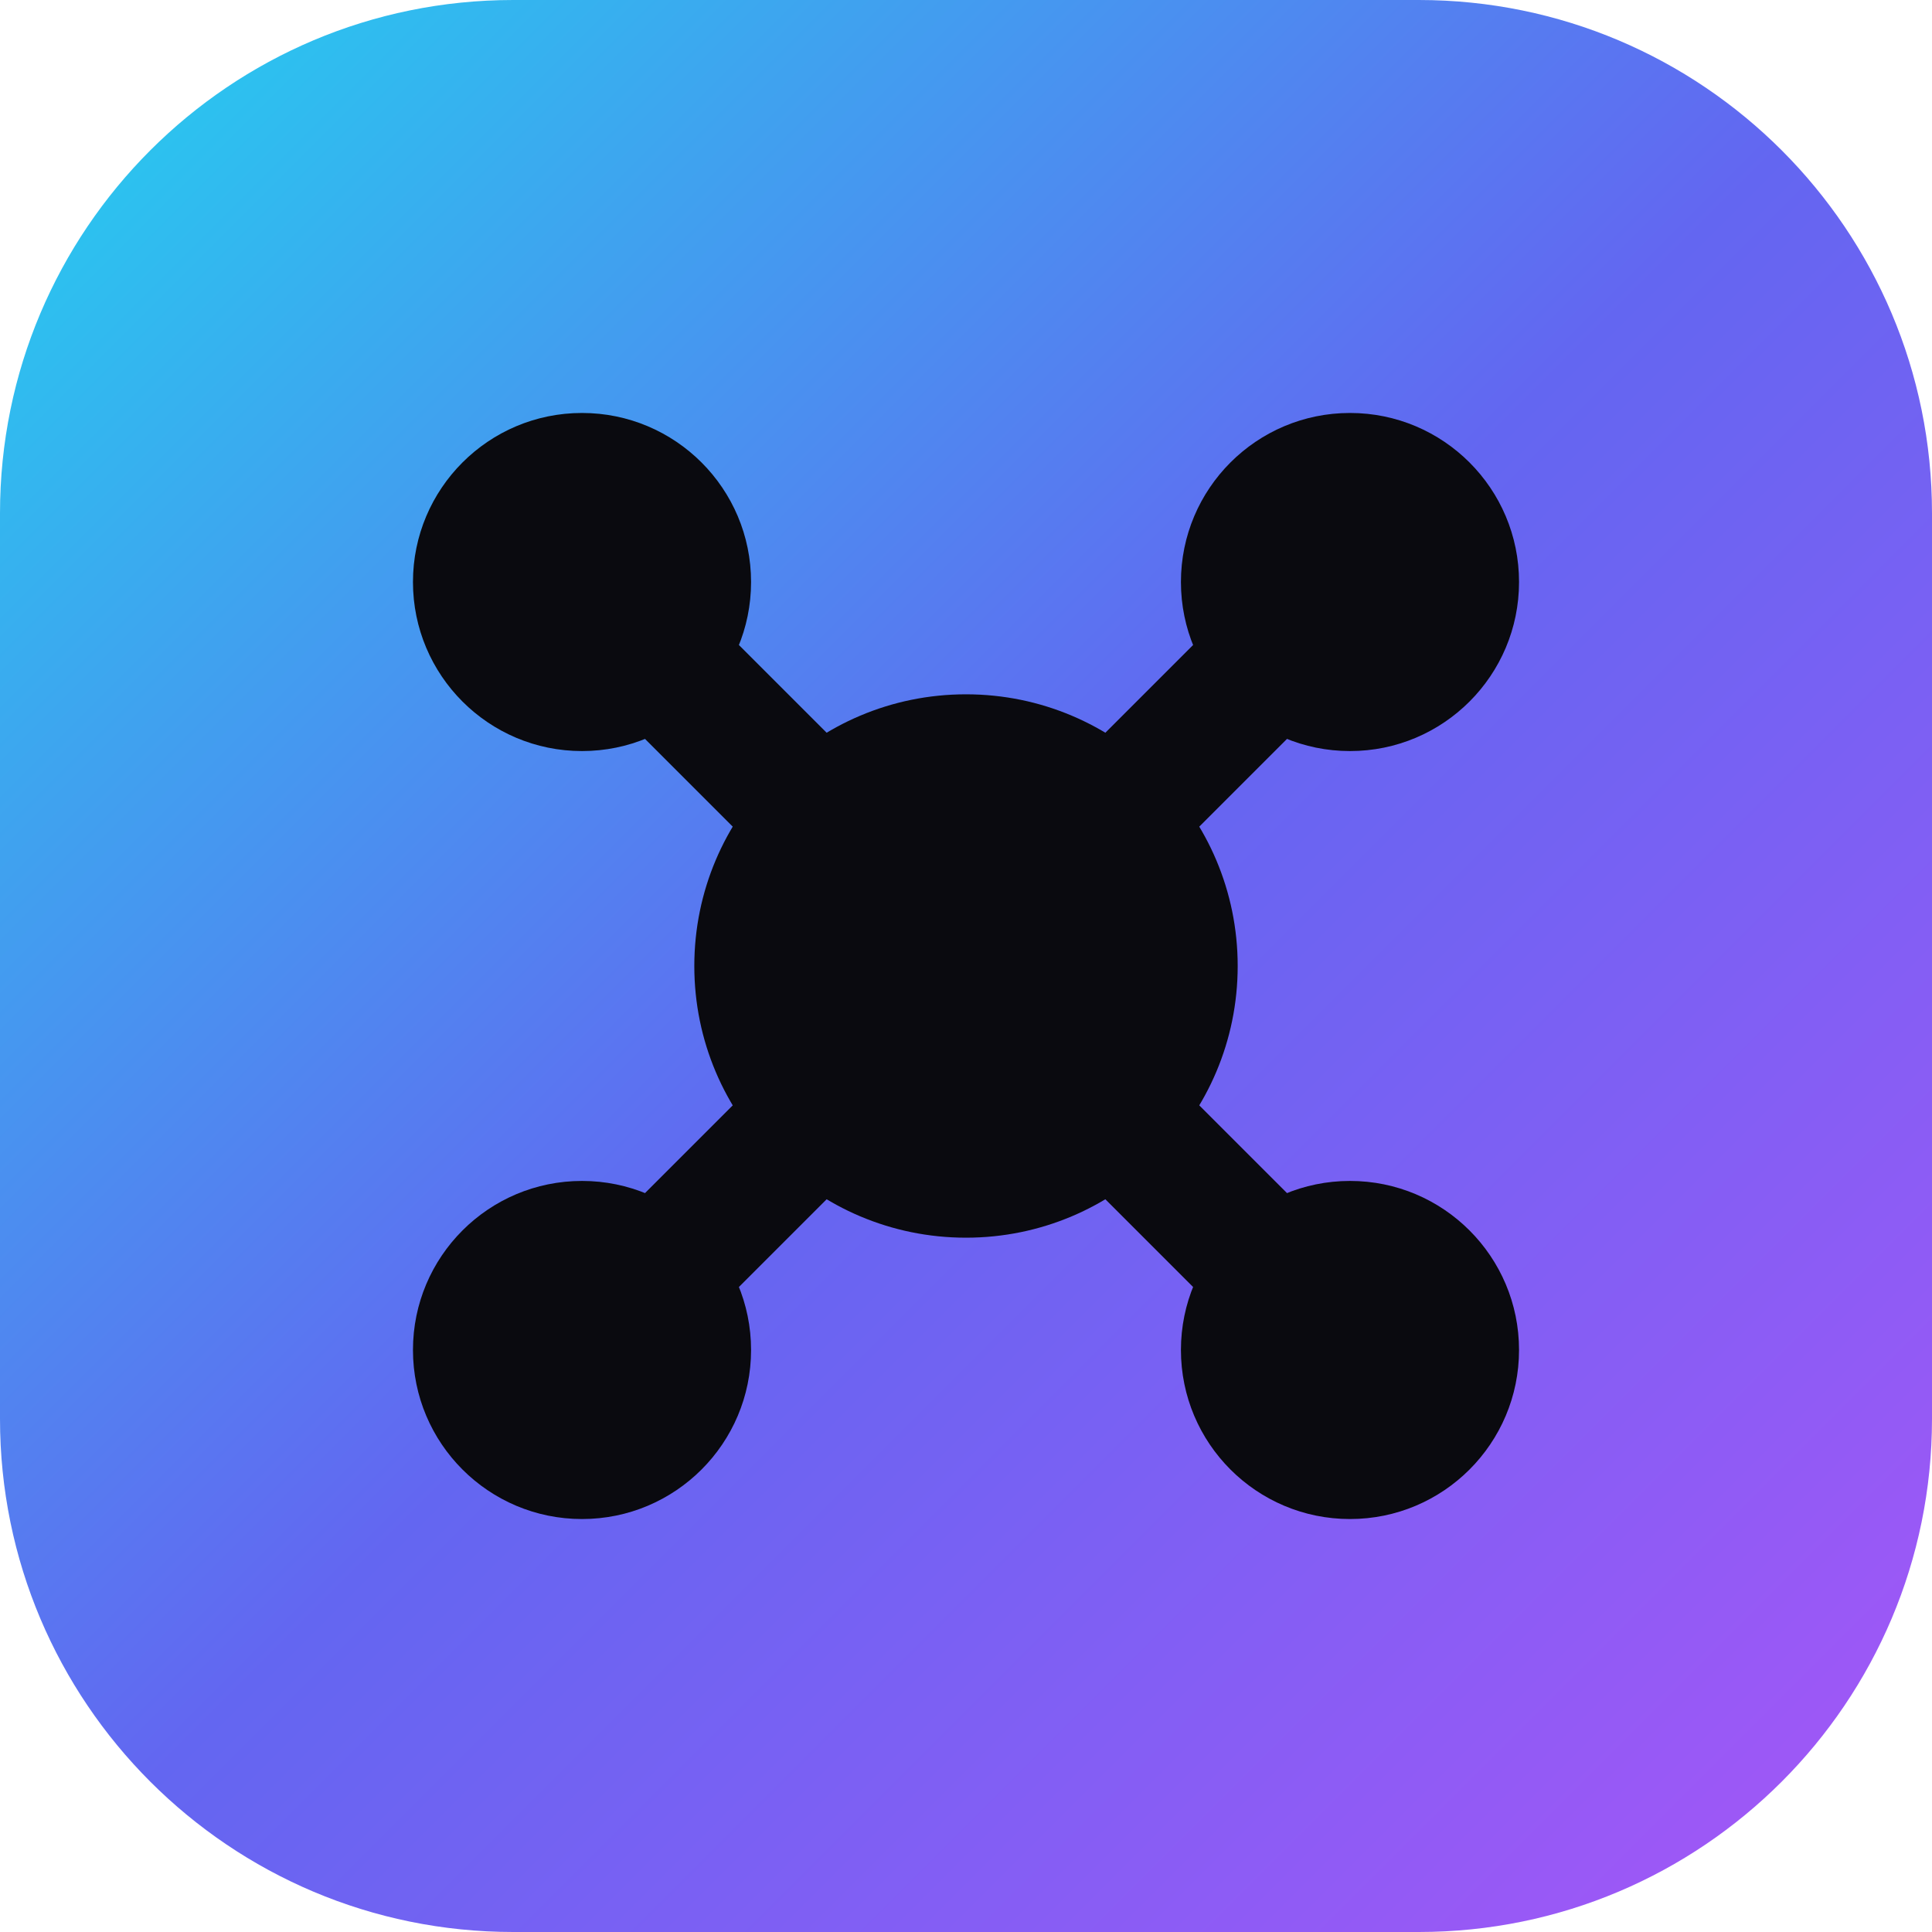
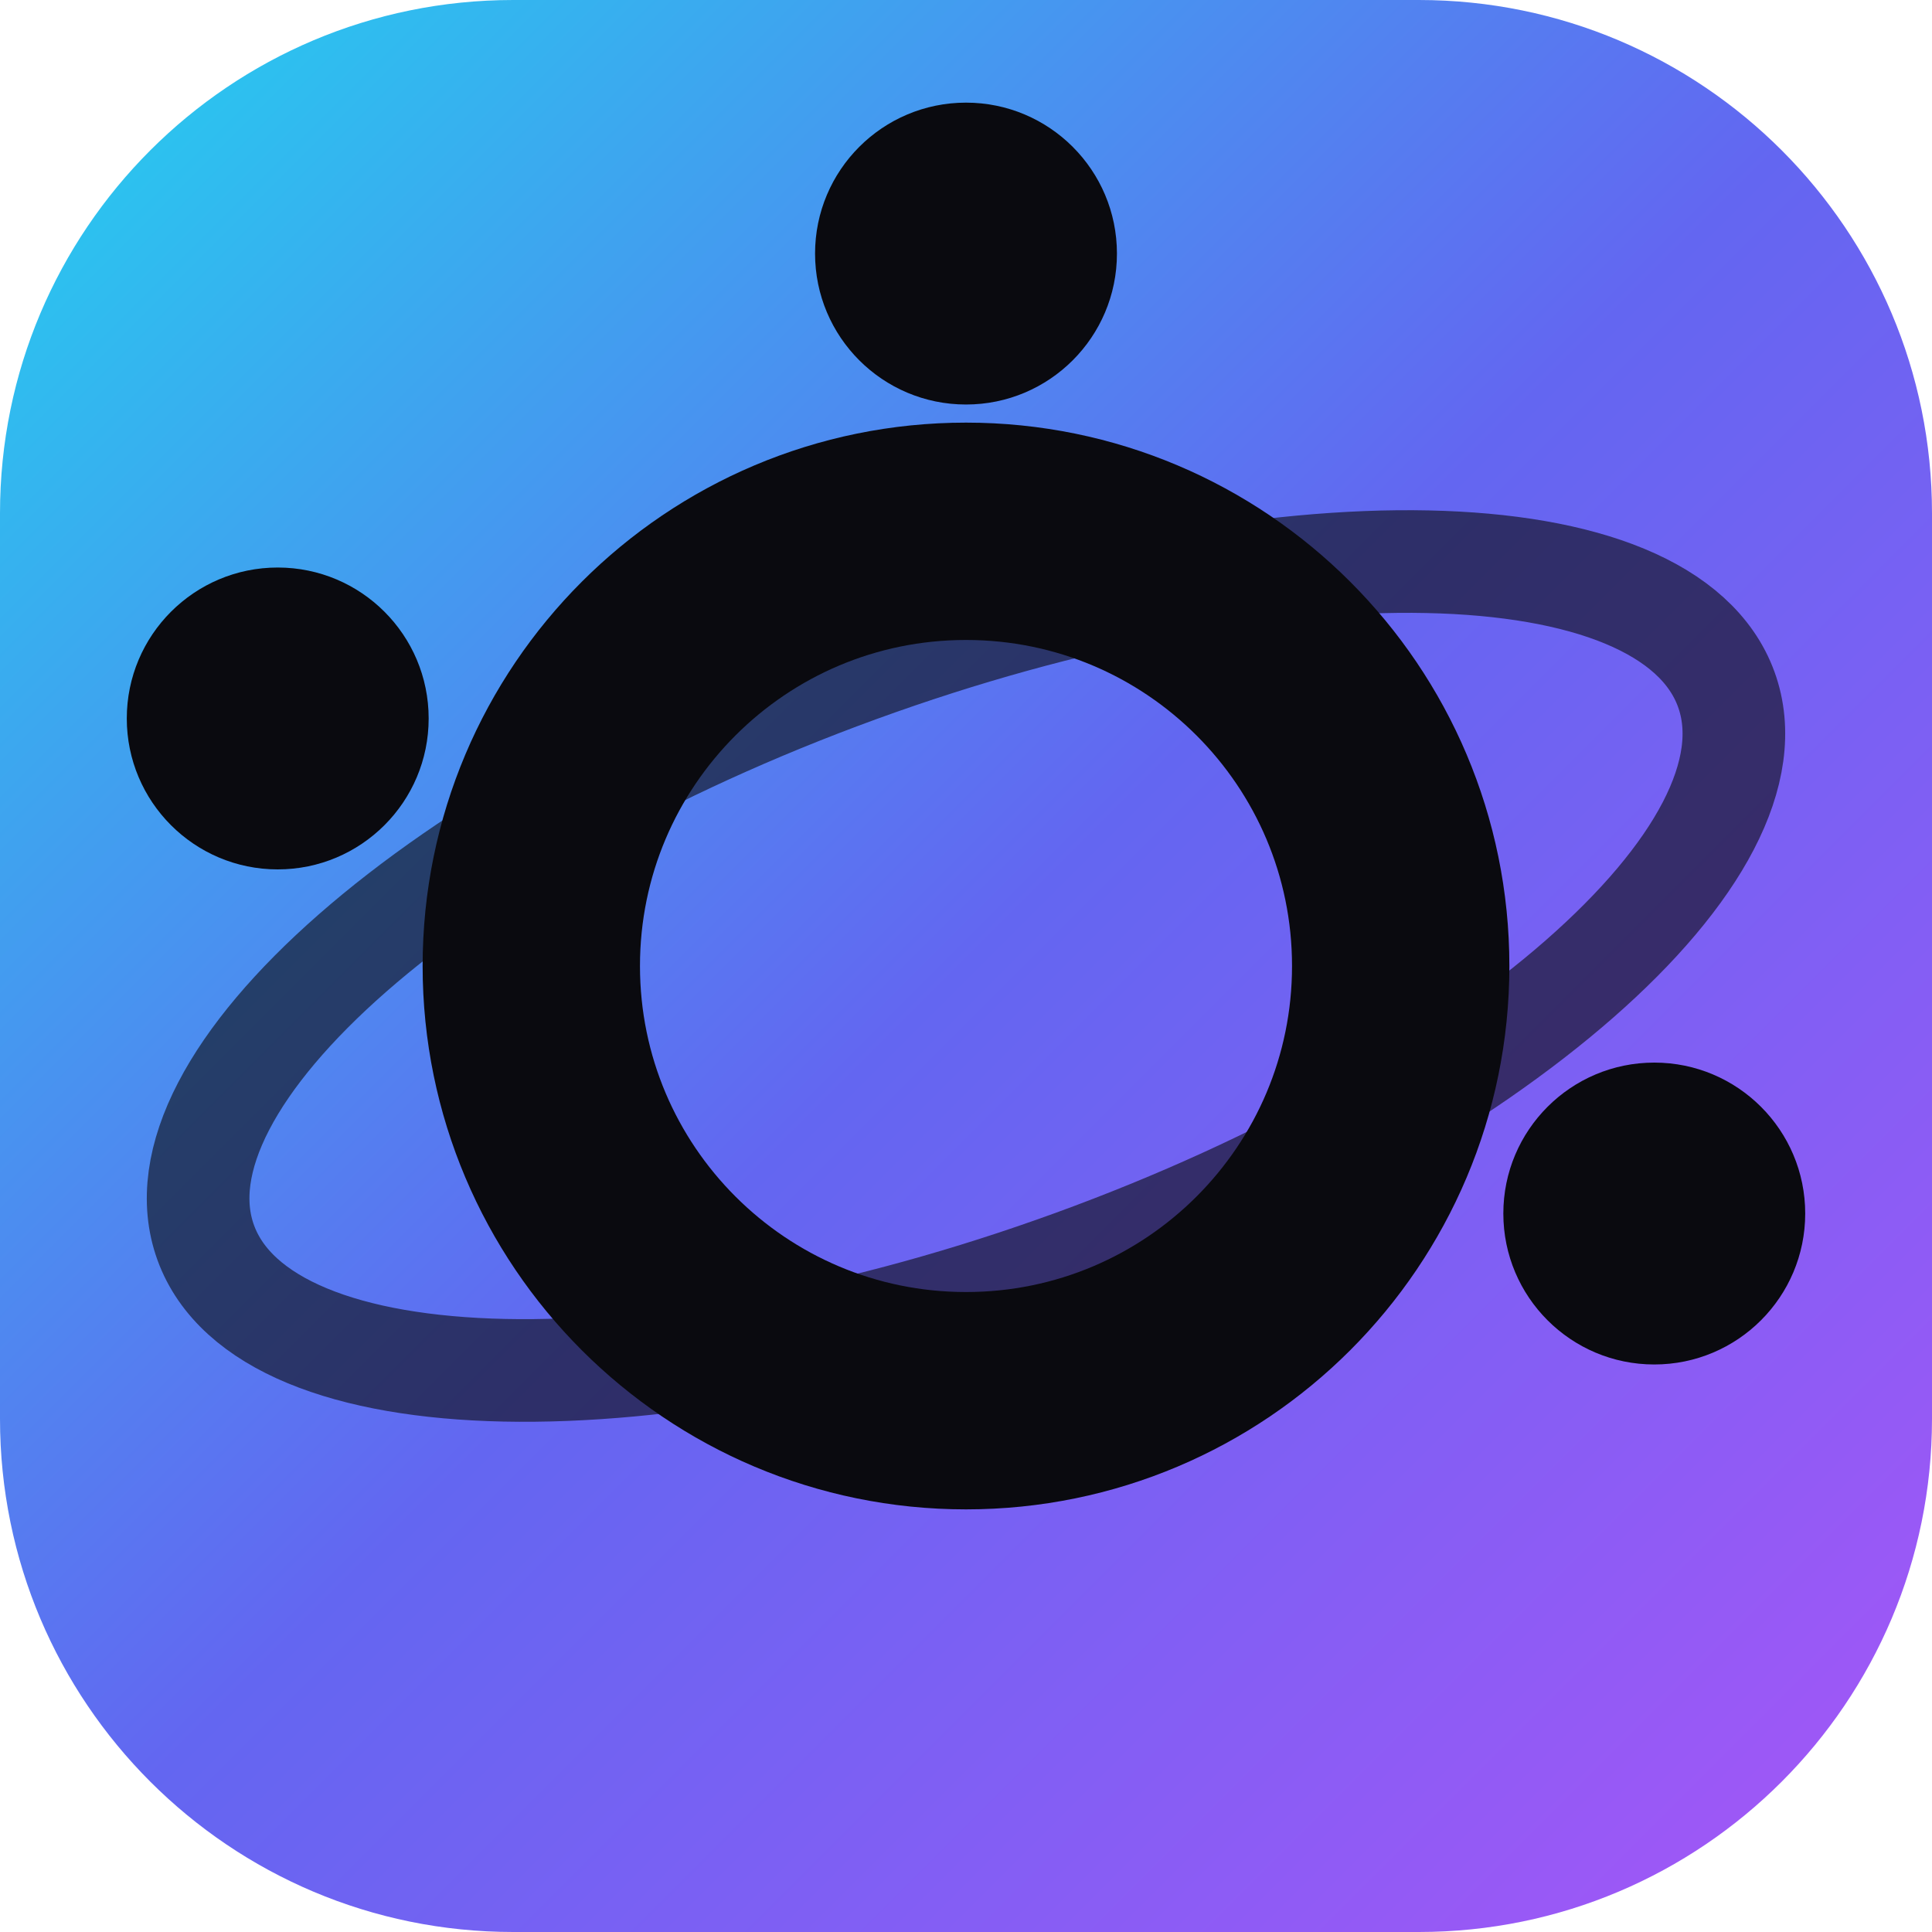
<svg xmlns="http://www.w3.org/2000/svg" viewBox="0 0 32 32" width="32" height="32">
  <defs>
    <linearGradient id="o" x1="0" y1="0" x2="1" y2="1">
      <stop offset="0" stop-color="#22d3ee" />
      <stop offset=".5" stop-color="#6366f1" />
      <stop offset="1" stop-color="#a855f7" />
    </linearGradient>
  </defs>
  <rect width="32" height="32" rx="8.5" fill="url(#o)" />
-   <g stroke="#0a0a0f" stroke-width="2.2" stroke-linecap="round">
-     <path d="M16 16 22.36 9.64M16 16 22.36 22.36M16 16 9.64 22.36M16 16 9.64 9.64" />
-   </g>
+   <ellipse cx="16" cy="16" rx="13.4" ry="5.2" transform="rotate(-20 16 16)" fill="none" stroke="#0a0a0f" stroke-width="1.7" opacity=".6" />
+   <circle cx="16" cy="16" r="7.2" fill="none" stroke="#0a0a0f" stroke-width="3.6" />
  <g fill="#0a0a0f">
-     <circle cx="22.36" cy="9.64" r="2.8" />
-     <circle cx="22.36" cy="22.36" r="2.8" />
-     <circle cx="9.64" cy="22.36" r="2.8" />
-     <circle cx="9.64" cy="9.64" r="2.8" />
-     <circle cx="16" cy="16" r="4.5" />
+     <circle cx="4.6" cy="11.9" r="2.5" />
+     <circle cx="27.4" cy="20.1" r="2.5" />
+     <circle cx="16" cy="4.2" r="2.5" />
  </g>
</svg>
